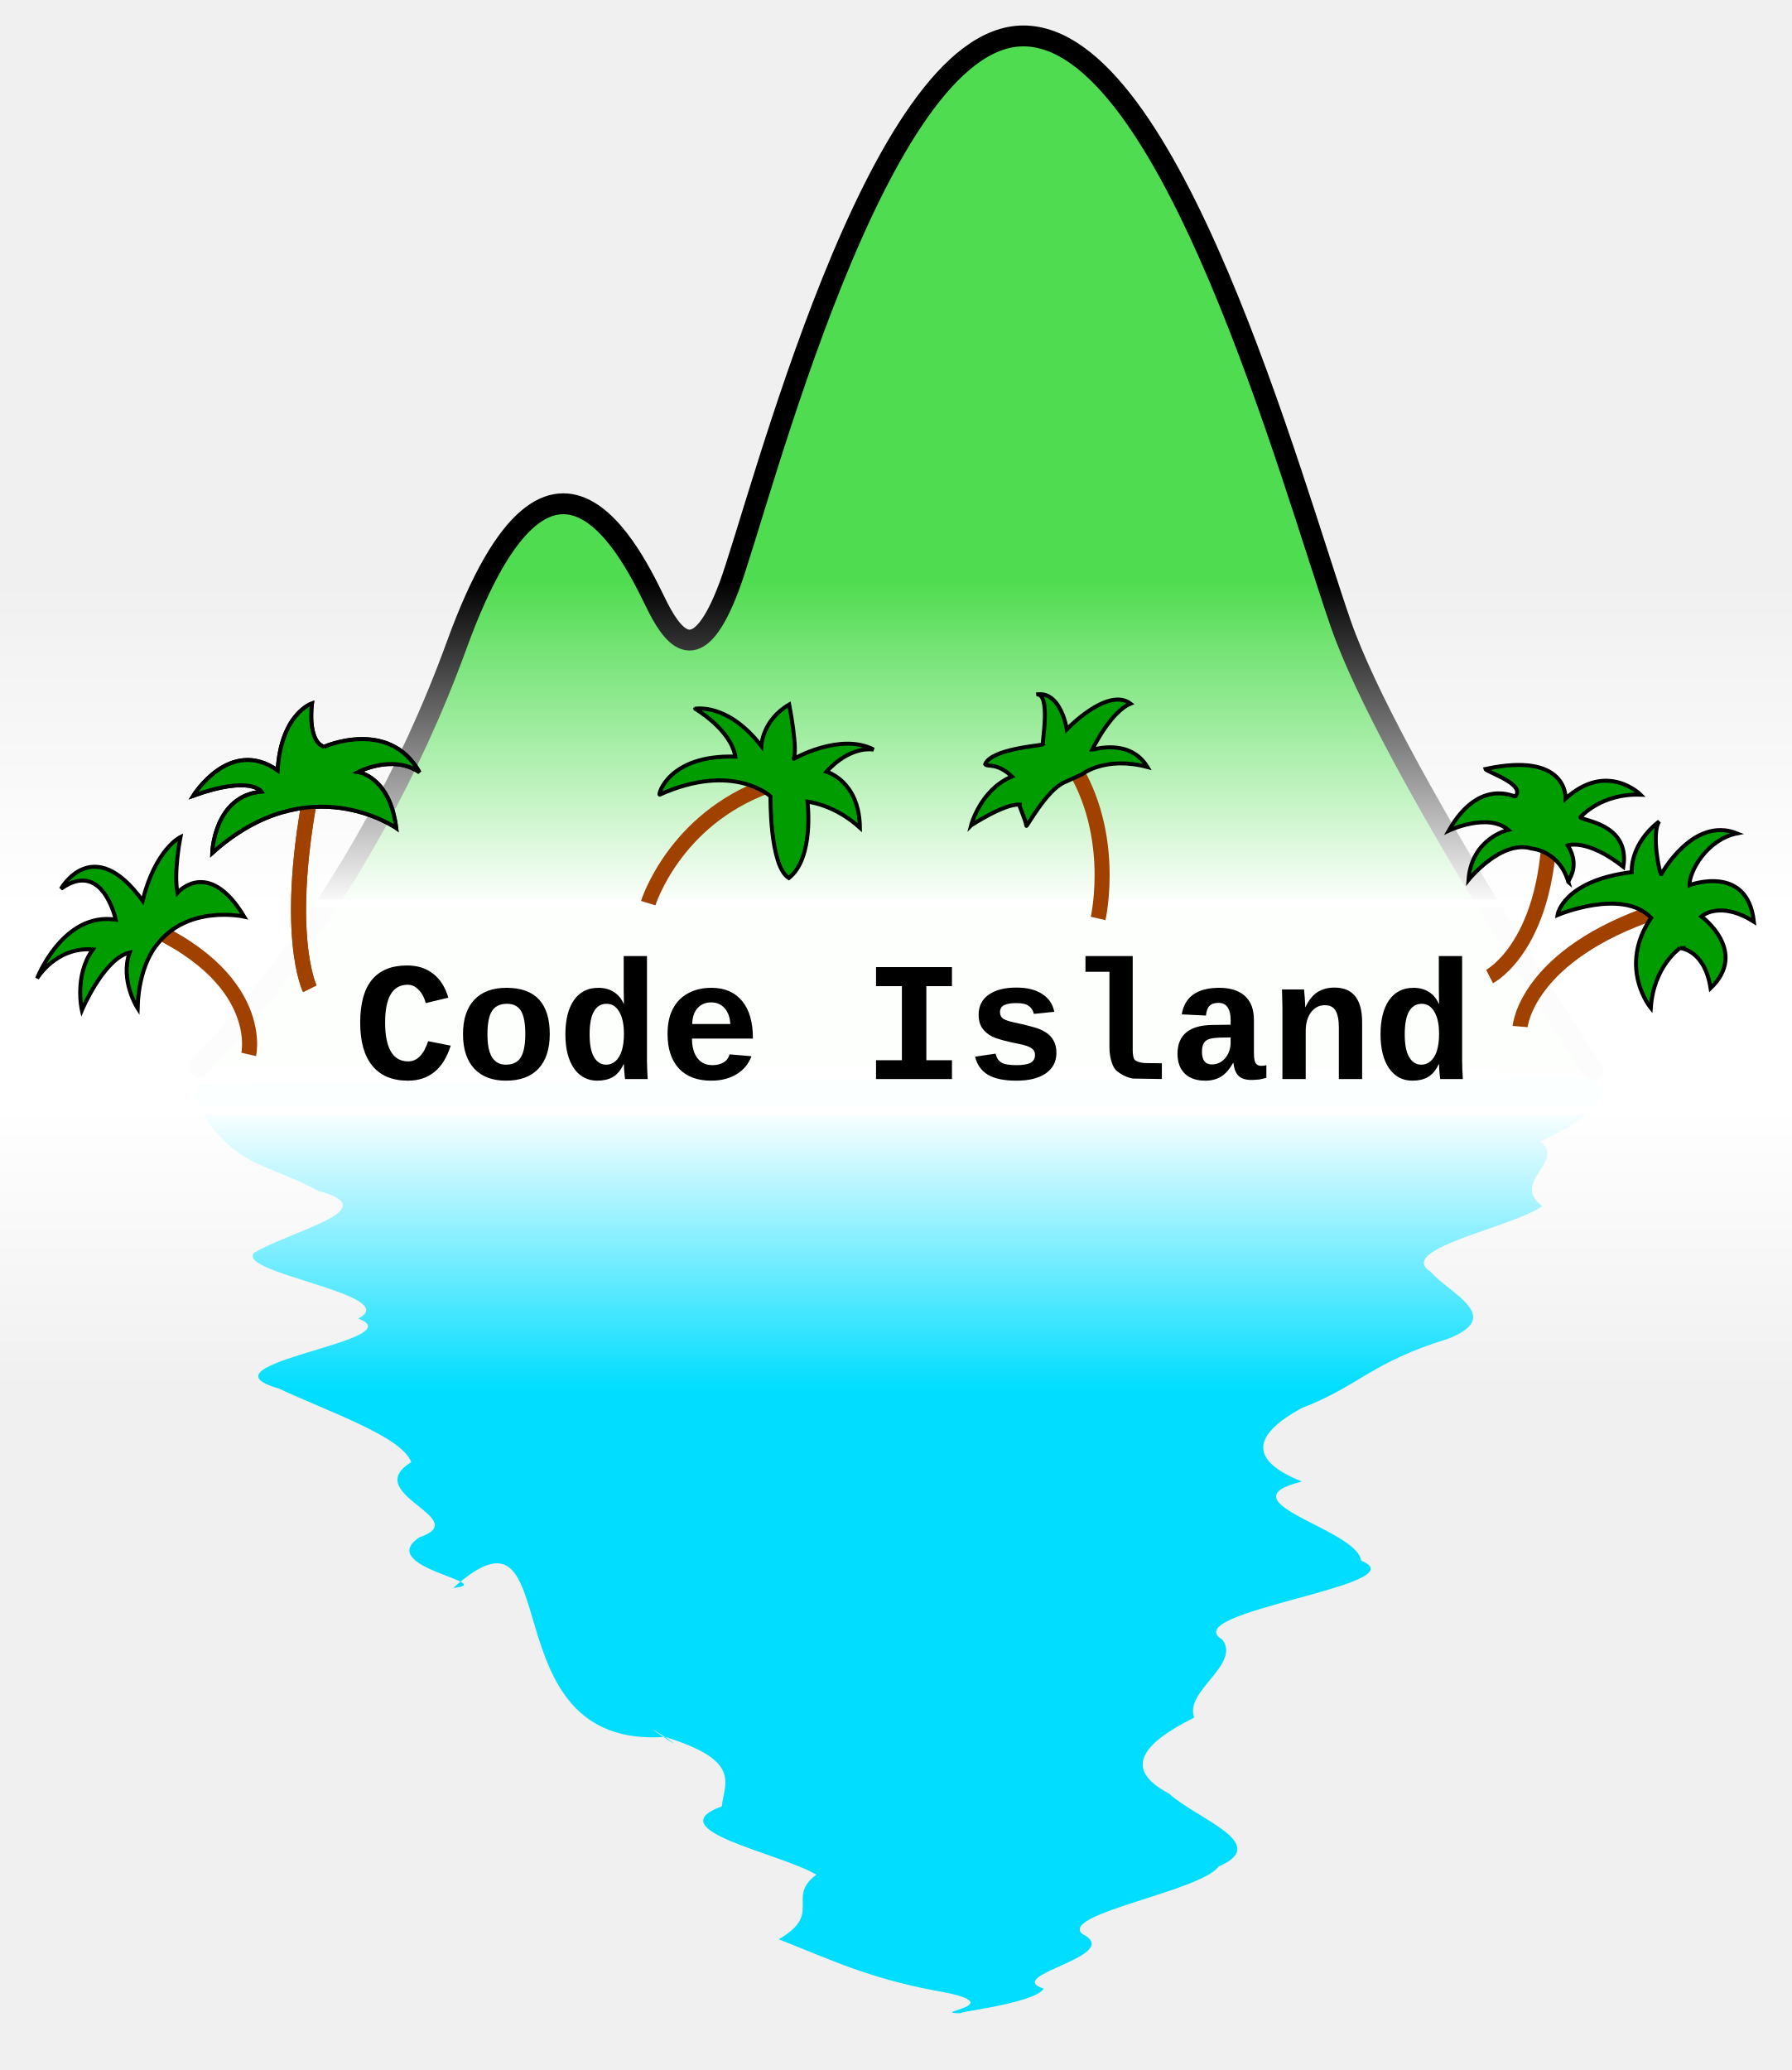
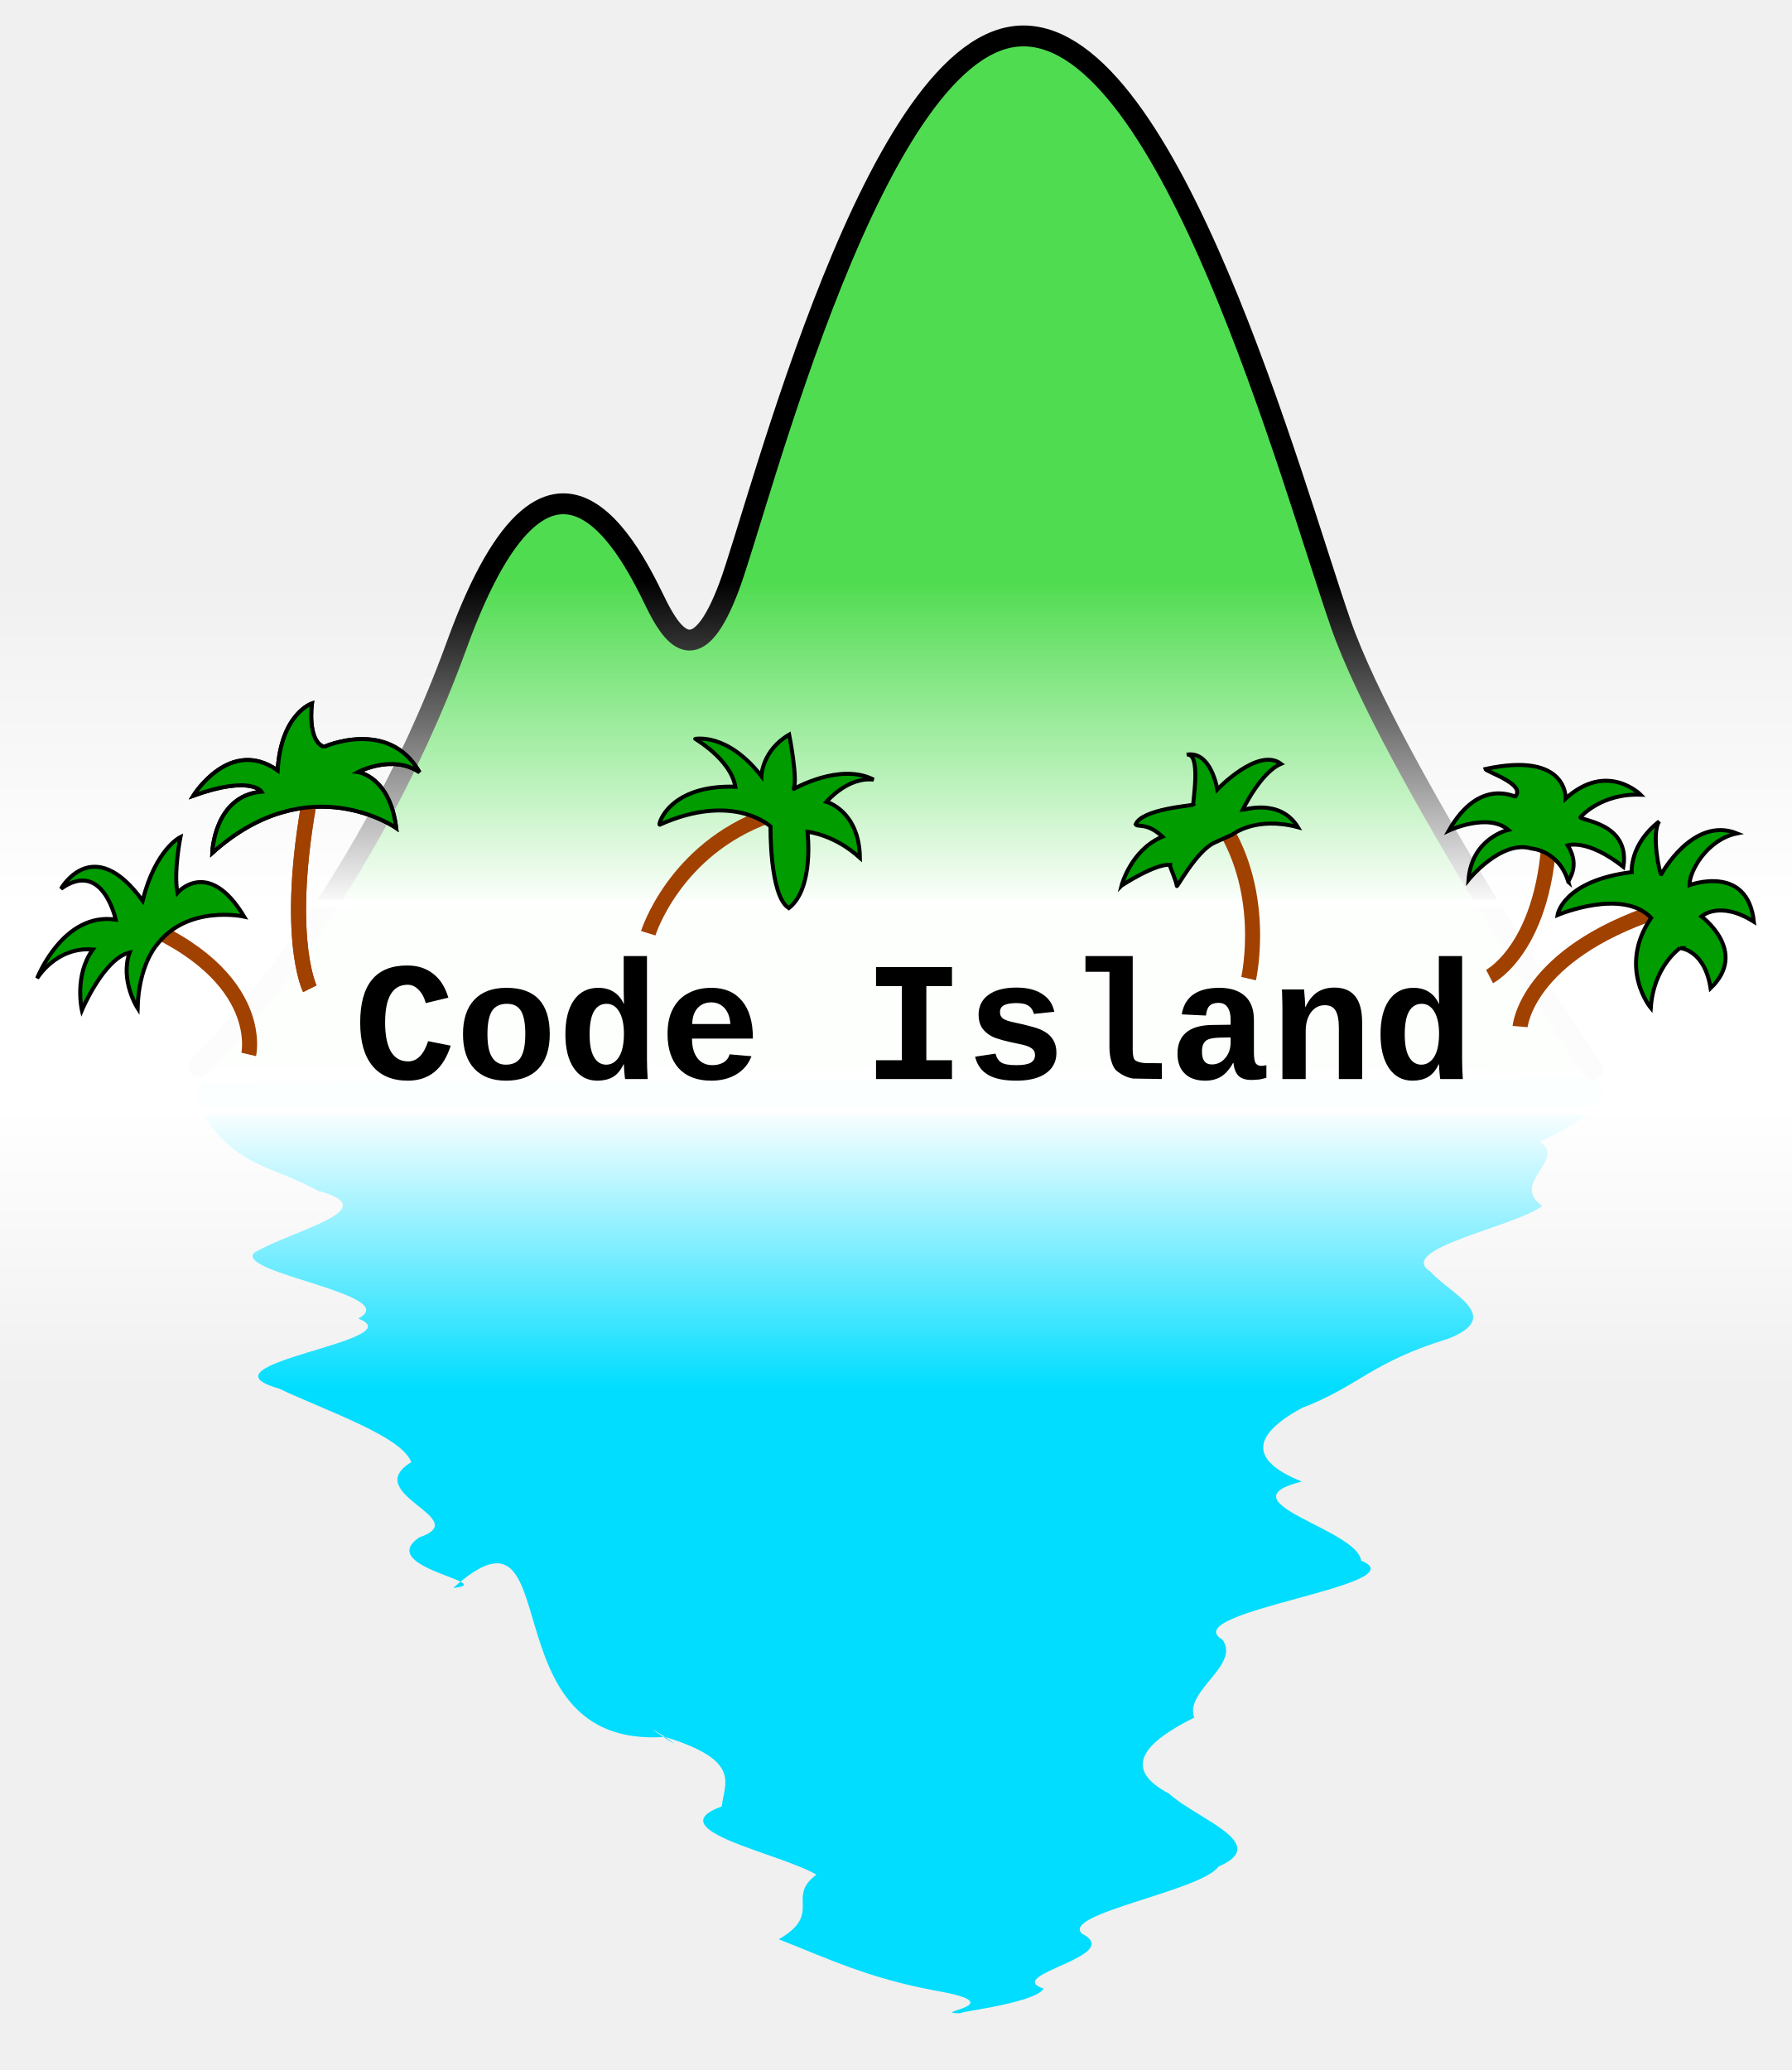
<svg xmlns="http://www.w3.org/2000/svg" xmlns:xlink="http://www.w3.org/1999/xlink" id="svg3722" version="1.1" viewBox="0 0 119.062 137.583" height="520" width="100%" style="enable-background:new">
  <defs id="defs3716">
    <linearGradient id="linearGradient4980">
      <stop style="stop-color:#ffffff;stop-opacity:1;" offset="0" id="stop4976" />
      <stop style="stop-color:#ffffff;stop-opacity:0;" offset="1" id="stop4978" />
    </linearGradient>
    <linearGradient id="linearGradient4829">
      <stop style="stop-color:#ffffff;stop-opacity:1" offset="0" id="stop4821" />
      <stop style="stop-color:#ffffff;stop-opacity:0" offset="1" id="stop4827" />
    </linearGradient>
    <linearGradient id="linearGradient4695">
      <stop id="stop4689" offset="0" style="stop-color:#ffffff;stop-opacity:1" />
      <stop style="stop-color:#ffffff;stop-opacity:0.959" offset="0.25" id="stop4691" />
      <stop id="stop4697" offset="0.405" style="stop-color:#ffffff;stop-opacity:0.19" />
      <stop id="stop4693" offset="1" style="stop-color:#ffffff;stop-opacity:0" />
    </linearGradient>
    <linearGradient id="linearGradient4683">
      <stop style="stop-color:#ffffff;stop-opacity:1" offset="0" id="stop4679" />
      <stop id="stop4685" offset="0.15" style="stop-color:#ffffff;stop-opacity:0.959" />
      <stop style="stop-color:#ffffff;stop-opacity:0" offset="1" id="stop4681" />
    </linearGradient>
    <linearGradient id="linearGradient1589">
      <stop id="stop1585" offset="0" style="stop-color:#ffffff;stop-opacity:1" />
      <stop id="stop1587" offset="1" style="stop-color:#ffffff;stop-opacity:0" />
    </linearGradient>
    <linearGradient id="linearGradient911-7">
      <stop style="stop-color:#00ddff;stop-opacity:1" offset="0" id="stop907" />
      <stop style="stop-color:#00ddff;stop-opacity:0" offset="1" id="stop909" />
    </linearGradient>
    <linearGradient id="linearGradient966">
      <stop id="stop962" offset="0" style="stop-color:#009cff;stop-opacity:1" />
      <stop id="stop964" offset="1" style="stop-color:#009cff;stop-opacity:0" />
    </linearGradient>
    <linearGradient xlink:href="#linearGradient966" id="linearGradient960" x1="105.332" y1="167.657" x2="105.051" y2="115.799" gradientUnits="userSpaceOnUse" />
    <linearGradient xlink:href="#linearGradient966" id="linearGradient986" gradientUnits="userSpaceOnUse" x1="104.963" y1="31.079" x2="105.477" y2="78.038" gradientTransform="matrix(1.366772,0,0,-1,-39.72688,196.1525)" />
    <linearGradient xlink:href="#linearGradient966" id="linearGradient1799" gradientUnits="userSpaceOnUse" gradientTransform="matrix(1.640726,0,0,-1.393421,-68.16271,217.8736)" x1="108.265" y1="31" x2="108.265" y2="77.233" />
    <linearGradient xlink:href="#linearGradient911-7" id="linearGradient913" gradientUnits="userSpaceOnUse" gradientTransform="matrix(1.503783,0,0,-1.283856,-53.55037,195.9426)" x1="106.339" y1="31.412" x2="106.339" y2="78.101" />
    <linearGradient xlink:href="#linearGradient1589" id="linearGradient1577" gradientUnits="userSpaceOnUse" x1="107.258" y1="91.838" x2="107.258" y2="107.553" gradientTransform="translate(0,-185.0388)" />
    <linearGradient xlink:href="#linearGradient1589" id="linearGradient1573" x1="106.883" y1="106.805" x2="107.07" y2="91.65" gradientUnits="userSpaceOnUse" gradientTransform="translate(6.024639,-189.1393)" />
    <linearGradient xlink:href="#linearGradient1589" id="linearGradient1695" gradientUnits="userSpaceOnUse" gradientTransform="matrix(1.048428,0,0,4.701912,-48.70342,-563.6266)" x1="106.883" y1="105.53" x2="106.883" y2="103.842" />
    <linearGradient xlink:href="#linearGradient4683" id="linearGradient1726" gradientUnits="userSpaceOnUse" gradientTransform="matrix(1.048429,0,0,4.604902,-48.70342,-425.1219)" x1="106.883" y1="106.389" x2="106.883" y2="94.898" />
    <linearGradient xlink:href="#linearGradient4695" id="linearGradient4687" gradientUnits="userSpaceOnUse" gradientTransform="matrix(1.048429,0,0,4.604902,-48.70342,-425.1219)" x1="106.883" y1="106.389" x2="106.883" y2="94.898" />
    <linearGradient xlink:href="#linearGradient4829" id="linearGradient4833" x1="62.177" y1="52.882" x2="62.177" y2="37.007" gradientUnits="userSpaceOnUse" />
    <radialGradient xlink:href="#linearGradient4829" id="radialGradient4972" cx="59.531" cy="52.282" fx="59.531" fy="52.282" r="59.531" gradientTransform="matrix(1.413333,6.4270074e-8,-3.5065601e-8,0.7711113,-22.62187,12.16888)" gradientUnits="userSpaceOnUse" />
    <radialGradient xlink:href="#linearGradient4980" id="radialGradient4984" cx="59.531" cy="84.027" fx="59.531" fy="84.027" r="51.594" gradientTransform="matrix(1.985897,1.6038333e-7,-4.2761978e-8,0.529487,-57.23649,22.21434)" gradientUnits="userSpaceOnUse" />
    <linearGradient xlink:href="#linearGradient4980" id="linearGradient5545" x1="34.018" y1="140.518" x2="178.405" y2="140.518" gradientUnits="userSpaceOnUse" gradientTransform="matrix(0.1502618,0,0,3.7093,-65.43658,-458.7228)" />
    <linearGradient xlink:href="#linearGradient4980" id="linearGradient5545-5" x1="34.018" y1="140.518" x2="178.405" y2="140.518" gradientUnits="userSpaceOnUse" gradientTransform="matrix(0.1301047,0,0,3.709299,69.12828,-458.7228)" />
  </defs>
  <g id="layer3" style="display:inline;opacity:1" transform="translate(-46.64083,-23.85)">
    <path id="path4703" d="m 60.128,95.818 c 0,0 -1.493,0.529 0.928,3.346 1.942,2.259 4.001,2.335 6.719,3.832 4.617,1.228 -1.661,2.6 -4.234,4.111 -1.337,1.352 9.978,2.814 6.901,4.381 3.882,1.458 -11.093,3.008 -5.282,4.645 3.31,1.556 8.186,3.19 8.812,4.9 -3.454,2.108 4.218,3.746 0.539,4.997 -3.006,2.02 5.383,3.028 2.25,3.366 7.813,-7.008 2.053,10.752 14.073,9.897 4.517,1.47 -2.209,-1.79 0,0 2.211,1.559 -2.639,-1.662 0,0 5.143,1.582 3.938,3.059 3.774,4.619 -4.31,1.571 3.869,3.103 6.289,4.539 -2.059,1.522 0.478,2.57 -2.501,4.295 3.516,1.387 5.913,2.552 10.336,3.4 5.688,0.964 -0.888,1.517 1.919,1.517 -1.256,0 4.742,-0.596 5.346,-1.638 -2.785,-0.91 5.471,-2.16 2.555,-3.65 -1.462,-1.322 7.919,-2.834 9.071,-4.466 3.567,-1.529 -1.462,-3.163 -3.29,-4.845 -3.139,-1.656 -1.731,-3.36 1.675,-5.055 -0.688,-1.755 3.101,-3.501 1.873,-5.179 -3.225,-1.863 13.232,-3.641 9.212,-5.253 -0.231,-2.095 -9.342,-3.907 -3.934,-5.257 -3.514,-1.403 -3.331,-3.075 7.5e-4,-4.888 3.819,-1.464 4.571,-3.019 9.717,-4.601 3.783,-1.482 0.122,-2.986 -1.163,-4.457 -2.4,-1.508 5.568,-2.982 7.418,-4.363 -2.173,-1.583 1.66,-3.043 -0.15,-4.291 5.651,-2.559 4.381,-4.224 2.75,-4.224" style="display:inline;opacity:1;fill:#00ddff;fill-opacity:1;stroke:none;stroke-width:1.34;stroke-linecap:round;stroke-linejoin:miter;stroke-miterlimit:4;stroke-dasharray:none;stroke-dashoffset:0;stroke-opacity:1" />
    <path id="path4705" d="m 59.87,94.758 c 0,0 10.716,-10.387 17.122,-28.033 6.608,-18.205 12.221,-4.741 13.398,-2.465 1.177,2.276 2.716,3.888 4.707,-1.422 1.992,-5.31 9.777,-36.6 19.553,-36.6 9.777,0 17.833,29.678 21.092,39.065 3.259,9.387 16.732,29.648 16.732,29.648" style="display:inline;opacity:1;fill:#50dc50;fill-opacity:1;stroke:#000000;stroke-width:1.387;stroke-linecap:round;stroke-linejoin:miter;stroke-miterlimit:4;stroke-dasharray:none;stroke-dashoffset:0;stroke-opacity:1;enable-background:new" />
  </g>
  <g id="layer2" style="display:inline">
    <rect style="fill:url(#linearGradient5545);fill-opacity:1;stroke-width:0.747;stroke-linecap:round;stroke-miterlimit:4;stroke-dasharray:none;stroke-dashoffset:0" id="rect5537" width="21.696" height="415" x="-60.325" y="-145" transform="rotate(-90)" />
    <rect style="fill:#ffffff;fill-opacity:0.988;stroke-width:2.169;stroke-linecap:round;stroke-miterlimit:4;stroke-dasharray:none;stroke-dashoffset:0" id="rect5640" width="415" height="14.288" x="-145" y="59.796" />
  </g>
  <g id="layer4" style="display:inline">
    <rect style="display:inline;fill:url(#linearGradient5545-5);fill-opacity:1;stroke-width:0.695;stroke-linecap:round;stroke-miterlimit:4;stroke-dasharray:none;stroke-dashoffset:0;enable-background:new" id="rect5537-9" width="18.785" height="415" x="73.554" y="-145" transform="matrix(0,1,1,0,0,0)" />
  </g>
  <g id="layer5" style="display:inline;opacity:1" transform="translate(-46.64083,-23.85)">
    <g id="g4657" transform="translate(0.5291648)">
      <path id="path4653" d="m 62.64,93.932 c 0,0 1.323,-5.689 -8.599,-9.26" style="display:inline;fill:none;stroke:#a14100;stroke-width:1;stroke-linecap:butt;stroke-linejoin:miter;stroke-miterlimit:4;stroke-dasharray:none;stroke-opacity:1;enable-background:new" />
-       <path id="path4657" d="m 89.191,83.878 c 0,0 1.72,-5.556 7.938,-7.805" style="display:inline;fill:none;stroke:#a14100;stroke-width:1;stroke-linecap:butt;stroke-linejoin:miter;stroke-miterlimit:4;stroke-dasharray:none;stroke-opacity:1;enable-background:new" />
+       <path id="path4657" d="m 89.191,85.878 c 0,0 1.72,-5.556 7.938,-7.805" style="display:inline;fill:none;stroke:#a14100;stroke-width:1;stroke-linecap:butt;stroke-linejoin:miter;stroke-miterlimit:4;stroke-dasharray:none;stroke-opacity:1;enable-background:new" />
      <path id="path4661" d="m 145.104,88.755 c 0,0 4.14,-2.118 4.007,-11.114" style="display:inline;fill:none;stroke:#a14100;stroke-width:1;stroke-linecap:butt;stroke-linejoin:miter;stroke-miterlimit:4;stroke-dasharray:none;stroke-opacity:1;enable-background:new" />
      <path id="path4663" d="m 147.135,92.08 c 0,0 0.397,-4.763 9.128,-7.673" style="display:inline;fill:none;stroke:#a14100;stroke-width:1;stroke-linecap:butt;stroke-linejoin:miter;stroke-miterlimit:4;stroke-dasharray:none;stroke-opacity:1;enable-background:new" />
-       <path id="path4659" d="m 119.09,84.895 c 0,0 1.389,-6.052 -2.183,-10.914" style="display:inline;fill:none;stroke:#a14100;stroke-width:1;stroke-linecap:butt;stroke-linejoin:miter;stroke-miterlimit:4;stroke-dasharray:none;stroke-opacity:1;enable-background:new" />
+       <path id="path4659" d="m 129.09,88.895 c 0,0 1.389,-6.052 -2.183,-10.914" style="display:inline;fill:none;stroke:#a14100;stroke-width:1;stroke-linecap:butt;stroke-linejoin:miter;stroke-miterlimit:4;stroke-dasharray:none;stroke-opacity:1;enable-background:new" />
      <path id="path4675" d="m 56.448,86.76 c 0,0 -1.124,1.323 -1.191,4.101 0,0 -1.191,-1.852 -0.529,-3.704 -1.72,0.397 -3.175,3.836 -3.175,3.836 0,0 -0.529,-2.315 0.728,-4.035 -2.447,-0.198 -3.704,1.918 -3.704,1.918 0,0 1.72,-4.432 5.226,-3.903 0,0 -0.86,-4.035 -3.638,-2.051 0,0 2.117,-3.77 5.424,0.794 0.86,-3.44 2.514,-4.233 2.514,-4.233 0,0 -0.463,2.315 -0.198,3.704 0,0 2.051,-2.381 4.432,1.587 0,0 -3.836,-0.86 -5.887,1.984" style="display:inline;opacity:1;fill:#009c00;fill-opacity:1;stroke:#000000;stroke-width:0.265px;stroke-linecap:butt;stroke-linejoin:miter;stroke-opacity:1" />
      <g transform="translate(2.870569,2.116667)" id="g1555">
        <path transform="translate(2.7083334e-7,1.1458333e-6)" style="display:inline;fill:none;stroke:#a14100;stroke-width:1;stroke-linecap:butt;stroke-linejoin:miter;stroke-miterlimit:4;stroke-dasharray:none;stroke-opacity:1" d="m 63.831,87.45 c 0,0 -1.852,-3.704 0.265,-14.023" id="path4655" />
        <path style="display:inline;opacity:1;vector-effect:none;fill:#009c00;fill-opacity:1;stroke:#000000;stroke-width:0.265px;stroke-linecap:butt;stroke-linejoin:miter;stroke-miterlimit:4;stroke-dasharray:none;stroke-dashoffset:0;stroke-opacity:1" d="M 64.77,71.375 C 63.629,70.96 63.972,68.488 63.972,68.488 c 0,0 -2.053,0.677 -2.278,4.454 -3.183,-2.251 -5.603,1.675 -5.603,1.675 3.845,-1.377 4.531,-0.265 4.531,-0.265 -3.168,0.284 -3.275,4.073 -3.275,4.073 6.411,-5.763 12.225,-1.658 12.225,-1.658 -0.425,-3.437 -2.54,-3.717 -2.54,-3.717 0,0 2.286,-1.214 4.086,0.01 -2.038,-3.621 -6.349,-1.686 -6.349,-1.686 z" id="path900" />
      </g>
-       <path id="path930" d="m 99.774,77.131 c 0.14,0.023 1.801,0.21 3.485,1.731 -0.047,-3.134 -2.222,-3.718 -2.222,-3.718 0,0 1.403,-1.684 3.134,-1.473 -2.245,-1.169 -5.379,0.655 -5.332,0.631 0.327,-0.538 -0.281,-3.625 -0.281,-3.625 -1.801,1.052 -1.847,2.76 -1.847,2.76 -2.292,-2.947 -4.42,-2.456 -4.397,-2.479 -0.094,-0.047 2.362,1.333 2.666,3.181 -4.42,-0.14 -5.145,2.526 -5.028,2.526 4.911,-2.198 7.367,0.117 7.367,0.117 0,0 -0.07,4.63 1.216,5.426 1.707,-1.333 1.239,-5.075 1.239,-5.075 z" style="opacity:1;vector-effect:none;fill:#009c00;fill-opacity:1;stroke:#000000;stroke-width:0.265px;stroke-linecap:butt;stroke-linejoin:miter;stroke-miterlimit:4;stroke-dasharray:none;stroke-dashoffset:0;stroke-opacity:1" />
-       <path id="path942" d="m 110.649,78.71 c 0,0 2.198,-1.45 3.204,-1.38 -0.023,0.07 0.421,1.029 0.468,1.403 -0.023,0.187 1.31,-2.339 2.502,-2.876 l 1.193,-0.538 c 0,0 1.52,-1.239 4.35,-0.491 -1.193,-1.941 -3.578,-1.146 -3.672,-1.146 0,0 1.193,-2.502 2.549,-3.064 -1.52,-1.146 -4.233,1.707 -4.233,1.707 0,0 -0.398,-2.596 -2.035,-2.315 1.006,-0.164 0.374,3.274 0.444,3.321 -0.093,0.07 -3.414,0.281 -3.835,1.31 0.117,0.21 0.772,-0.14 1.777,0.819 -2.105,0.889 -2.713,3.251 -2.713,3.251 z" style="opacity:1;vector-effect:none;fill:#009c00;fill-opacity:1;stroke:#000000;stroke-width:0.265px;stroke-linecap:butt;stroke-linejoin:miter;stroke-miterlimit:4;stroke-dasharray:none;stroke-dashoffset:0;stroke-opacity:1" />
+       <path id="path930" d="m 99.774,79.131 c 0.14,0.023 1.801,0.21 3.485,1.731 -0.047,-3.134 -2.222,-3.718 -2.222,-3.718 0,0 1.403,-1.684 3.134,-1.473 -2.245,-1.169 -5.379,0.655 -5.332,0.631 0.327,-0.538 -0.281,-3.625 -0.281,-3.625 -1.801,1.052 -1.847,2.76 -1.847,2.76 -2.292,-2.947 -4.42,-2.456 -4.397,-2.479 -0.094,-0.047 2.362,1.333 2.666,3.181 -4.42,-0.14 -5.145,2.526 -5.028,2.526 4.911,-2.198 7.367,0.117 7.367,0.117 0,0 -0.07,4.63 1.216,5.426 1.707,-1.333 1.239,-5.075 1.239,-5.075 z" style="opacity:1;vector-effect:none;fill:#009c00;fill-opacity:1;stroke:#000000;stroke-width:0.265px;stroke-linecap:butt;stroke-linejoin:miter;stroke-miterlimit:4;stroke-dasharray:none;stroke-dashoffset:0;stroke-opacity:1" />
+       <path id="path942" d="m 120.649,82.71 c 0,0 2.198,-1.45 3.204,-1.38 -0.023,0.07 0.421,1.029 0.468,1.403 -0.023,0.187 1.31,-2.339 2.502,-2.876 l 1.193,-0.538 c 0,0 1.52,-1.239 4.35,-0.491 -1.193,-1.941 -3.578,-1.146 -3.672,-1.146 0,0 1.193,-2.502 2.549,-3.064 -1.52,-1.146 -4.233,1.707 -4.233,1.707 0,0 -0.398,-2.596 -2.035,-2.315 1.006,-0.164 0.374,3.274 0.444,3.321 -0.093,0.07 -3.414,0.281 -3.835,1.31 0.117,0.21 0.772,-0.14 1.777,0.819 -2.105,0.889 -2.713,3.251 -2.713,3.251 z" style="opacity:1;vector-effect:none;fill:#009c00;fill-opacity:1;stroke:#000000;stroke-width:0.265px;stroke-linecap:butt;stroke-linejoin:miter;stroke-miterlimit:4;stroke-dasharray:none;stroke-dashoffset:0;stroke-opacity:1" />
      <path id="path954" d="m 157.76,86.866 c 0,0 -1.754,1.193 -1.941,3.976 0,0 -2.222,-2.689 0.023,-5.987 -1.918,-2.011 -6.221,-0.187 -6.221,-0.187 0,0 0.327,-2.268 4.934,-2.853 0,0 -0.164,-1.824 1.824,-3.368 -0.538,0.748 0.023,3.555 0.14,3.508 0,0 2.105,-3.882 5.028,-2.713 -1.988,0.398 -3.176,2.521 -3.157,3.438 0,0 3.855,-1.447 4.28,2.432 -2.292,-1.45 -3.485,-0.351 -3.485,-0.351 0,0 3.157,2.315 0.608,4.771 -0.374,-2.456 -1.894,-2.666 -2.035,-2.666 z" style="opacity:1;vector-effect:none;fill:#009c00;fill-opacity:1;stroke:#000000;stroke-width:0.265px;stroke-linecap:butt;stroke-linejoin:miter;stroke-miterlimit:4;stroke-dasharray:none;stroke-dashoffset:0;stroke-opacity:1" />
      <path id="path960" d="m 151.142,78.166 c 0,0 1.333,-1.59 3.999,-1.497 0,0 -2.222,-2.245 -4.981,0.257 0,0 0.164,-3.157 -5.332,-1.964 0.047,0.187 2.713,1.006 1.988,1.824 -0.023,0.07 -2.385,-1.31 -4.42,2.268 0,0 2.596,-1.216 3.952,-0.047 0,0 -2.432,0.538 -2.643,3.321 0,0 2.175,-2.689 4.186,-2.081 0,0 1.847,0.117 2.456,2.245 -0.117,-0.094 0.865,-0.982 -0.047,-2.456 0,0 1.286,-0.468 3.695,1.427 0.468,-2.923 -2.853,-3.064 -2.853,-3.297 z" style="opacity:1;vector-effect:none;fill:#009c00;fill-opacity:1;stroke:#000000;stroke-width:0.265px;stroke-linecap:butt;stroke-linejoin:miter;stroke-miterlimit:4;stroke-dasharray:none;stroke-dashoffset:0;stroke-opacity:1" />
      <g transform="translate(2.870569,2.116667)" id="g1561">
        <path id="path1557" d="m 63.831,87.45 c 0,0 -1.852,-3.704 0.265,-14.023" style="display:inline;fill:none;stroke:#a14100;stroke-width:1;stroke-linecap:butt;stroke-linejoin:miter;stroke-miterlimit:4;stroke-dasharray:none;stroke-opacity:1" transform="translate(2.7083334e-7,1.1458333e-6)" />
        <path id="path1559" d="M 64.77,71.375 C 63.629,70.96 63.972,68.488 63.972,68.488 c 0,0 -2.053,0.677 -2.278,4.454 -3.183,-2.251 -5.603,1.675 -5.603,1.675 3.845,-1.377 4.531,-0.265 4.531,-0.265 -3.168,0.284 -3.275,4.073 -3.275,4.073 6.411,-5.763 12.225,-1.658 12.225,-1.658 -0.425,-3.437 -2.54,-3.717 -2.54,-3.717 0,0 2.286,-1.214 4.086,0.01 -2.038,-3.621 -6.349,-1.686 -6.349,-1.686 z" style="display:inline;opacity:1;vector-effect:none;fill:#009c00;fill-opacity:1;stroke:#000000;stroke-width:0.265px;stroke-linecap:butt;stroke-linejoin:miter;stroke-miterlimit:4;stroke-dasharray:none;stroke-dashoffset:0;stroke-opacity:1" />
      </g>
    </g>
  </g>
  <g id="layer9" transform="translate(0,6.65)" style="display:none">
    <text xml:space="preserve" style="font-style:normal;font-weight:normal;font-size:4.233px;line-height:1.25;font-family:sans-serif;letter-spacing:0px;word-spacing:0px;display:inline;vector-effect:none;fill:#0099ff;fill-opacity:1;stroke:none;stroke-width:0.587;stroke-linecap:butt;stroke-linejoin:miter;stroke-miterlimit:4;stroke-dasharray:none;stroke-dashoffset:0;stroke-opacity:1" x="58.409" y="120.647" id="text889">
      <tspan id="tspan887" x="58.409" y="120.647" style="font-style:normal;font-variant:normal;font-weight:bold;font-stretch:normal;font-size:4.233px;font-family:'Courier New', monospace;-inkscape-font-specification:'DejaVu Sans Mono Bold';vector-effect:none;fill:#0099ff;fill-opacity:1;stroke:none;stroke-width:0.587;stroke-linecap:butt;stroke-linejoin:miter;stroke-miterlimit:4;stroke-dasharray:none;stroke-dashoffset:0;stroke-opacity:1">nix</tspan>
    </text>
    <text id="text893" y="110.37" x="52.594" style="font-style:normal;font-weight:normal;font-size:4.233px;line-height:1.25;font-family:sans-serif;letter-spacing:0px;word-spacing:0px;display:inline;vector-effect:none;fill:#0099ff;fill-opacity:1;stroke:none;stroke-width:0.587;stroke-linecap:butt;stroke-linejoin:miter;stroke-miterlimit:4;stroke-dasharray:none;stroke-dashoffset:0;stroke-opacity:1" xml:space="preserve">
      <tspan style="font-style:normal;font-variant:normal;font-weight:bold;font-stretch:normal;font-size:4.233px;font-family:'Courier New', monospace;-inkscape-font-specification:'DejaVu Sans Mono Bold';vector-effect:none;fill:#0099ff;fill-opacity:1;stroke:none;stroke-width:0.587;stroke-linecap:butt;stroke-linejoin:miter;stroke-miterlimit:4;stroke-dasharray:none;stroke-dashoffset:0;stroke-opacity:1" y="110.37" x="52.594" id="tspan891">haskell</tspan>
    </text>
    <text xml:space="preserve" style="font-style:normal;font-weight:normal;font-size:4.233px;line-height:1.25;font-family:sans-serif;letter-spacing:0px;word-spacing:0px;display:inline;vector-effect:none;fill:#0099ff;fill-opacity:1;stroke:none;stroke-width:0.587;stroke-linecap:butt;stroke-linejoin:miter;stroke-miterlimit:4;stroke-dasharray:none;stroke-dashoffset:0;stroke-opacity:1" x="58.646" y="75.419" id="text897">
      <tspan id="tspan895" x="58.646" y="75.419" style="font-style:normal;font-variant:normal;font-weight:bold;font-stretch:normal;font-size:4.233px;font-family:'Courier New', monospace;-inkscape-font-specification:'DejaVu Sans Mono Bold';vector-effect:none;fill:#0099ff;fill-opacity:1;stroke:none;stroke-width:0.587;stroke-linecap:butt;stroke-linejoin:miter;stroke-miterlimit:4;stroke-dasharray:none;stroke-dashoffset:0;stroke-opacity:1">blockchain</tspan>
    </text>
    <text id="text905" y="76.84" x="43.033" style="font-style:normal;font-weight:normal;font-size:4.233px;line-height:1.25;font-family:sans-serif;letter-spacing:0px;word-spacing:0px;display:inline;vector-effect:none;fill:#0099ff;fill-opacity:1;stroke:none;stroke-width:0.587;stroke-linecap:butt;stroke-linejoin:miter;stroke-miterlimit:4;stroke-dasharray:none;stroke-dashoffset:0;stroke-opacity:1" xml:space="preserve">
      <tspan style="font-style:normal;font-variant:normal;font-weight:bold;font-stretch:normal;font-size:4.233px;font-family:'Courier New', monospace;-inkscape-font-specification:'DejaVu Sans Mono Bold';vector-effect:none;fill:#0099ff;fill-opacity:1;stroke:none;stroke-width:0.587;stroke-linecap:butt;stroke-linejoin:miter;stroke-miterlimit:4;stroke-dasharray:none;stroke-dashoffset:0;stroke-opacity:1" y="76.84" x="43.033" id="tspan903">dao</tspan>
    </text>
  </g>
  <a href="/about.html" id="a76" transform="translate(-1.223941,9.45)" style="display:none">
    <g id="layer10">
      <g id="g4555" transform="matrix(0.1291831,0,0,0.1291831,86.02497,67.0031)">
        <path id="path4520" d="m 22.112,151.146 c 0,0 20.494,17.258 42.067,21.573 21.573,4.315 41.528,2.697 50.157,-0.539 8.629,-3.236 13.213,-5.933 13.213,-5.933 0,0 -61.752,3.775 -105.437,-15.101 z" style="opacity:1;vector-effect:none;fill:#987033;fill-opacity:1;stroke:#000000;stroke-width:0.999;stroke-linecap:butt;stroke-linejoin:miter;stroke-miterlimit:4;stroke-dasharray:none;stroke-dashoffset:0;stroke-opacity:1" />
        <path id="path4526" d="M 22.112,151.146 60.943,27.103 c 0,0 -18.606,98.426 -0.539,118.65 -29.932,-3.506 -38.292,5.393 -38.292,5.393 z" style="fill:#ffffff;fill-opacity:1;stroke:#000000;stroke-width:1px;stroke-linecap:butt;stroke-linejoin:miter;stroke-opacity:1" />
        <path id="path4528" d="M 60.404,145.753 115.954,150.877 60.943,27.103 Z" style="fill:#ffffff;fill-opacity:1;stroke:#000000;stroke-width:1px;stroke-linecap:butt;stroke-linejoin:miter;stroke-opacity:1" />
        <path id="path4547" d="m 127.549,166.247 0.809,-7.281 c -29.123,-9.708 -106.246,-7.82 -106.246,-7.82 0,0 40.584,19.281 105.437,15.101 z" style="fill:#f6b657;fill-opacity:1;stroke:#000000;stroke-width:1px;stroke-linecap:butt;stroke-linejoin:miter;stroke-opacity:1" />
        <path id="path4524" d="M 60.943,158.494 V 27.103" style="fill:none;stroke:#000000;stroke-width:1px;stroke-linecap:butt;stroke-linejoin:miter;stroke-opacity:1" />
      </g>
    </g>
  </a>
  <g id="layer7" style="display:none" transform="translate(-46.64083,-23.85)">
    <text id="text3819" y="99.182" x="57.258" style="font-style:normal;font-weight:normal;font-size:6.509px;line-height:1.25;font-family:sans-serif;letter-spacing:0px;word-spacing:0px;vector-effect:none;fill:#000000;fill-opacity:1;stroke:none;stroke-width:0.7;stroke-linecap:butt;stroke-linejoin:miter;stroke-miterlimit:4;stroke-dasharray:none;stroke-dashoffset:0;stroke-opacity:1" xml:space="preserve">
      <tspan style="font-style:normal;font-variant:normal;font-weight:bold;font-stretch:normal;font-size:6.509px;font-family:'Courier New', monospace;-inkscape-font-specification:'DejaVu Sans Mono Bold';vector-effect:none;fill:#000000;fill-opacity:1;stroke:none;stroke-width:0.7;stroke-linecap:butt;stroke-linejoin:miter;stroke-miterlimit:4;stroke-dasharray:none;stroke-dashoffset:0;stroke-opacity:1" y="99.182" x="57.258" id="tspan3817">Maps</tspan>
    </text>
    <text xml:space="preserve" style="font-style:normal;font-weight:normal;font-size:6.509px;line-height:1.25;font-family:sans-serif;letter-spacing:0px;word-spacing:0px;vector-effect:none;fill:#000000;fill-opacity:1;stroke:none;stroke-width:0.7;stroke-linecap:butt;stroke-linejoin:miter;stroke-miterlimit:4;stroke-dasharray:none;stroke-dashoffset:0;stroke-opacity:1" x="76.904" y="99.813" id="text3823">
      <tspan id="tspan3821" x="76.904" y="99.813" style="font-style:normal;font-variant:normal;font-weight:bold;font-stretch:normal;font-size:6.509px;font-family:'Courier New', monospace;-inkscape-font-specification:'DejaVu Sans Mono Bold';vector-effect:none;fill:#000000;fill-opacity:1;stroke:none;stroke-width:0.7;stroke-linecap:butt;stroke-linejoin:miter;stroke-miterlimit:4;stroke-dasharray:none;stroke-dashoffset:0;stroke-opacity:1">Latest</tspan>
    </text>
    <text id="text3827" y="99.913" x="105.618" style="font-style:normal;font-weight:normal;font-size:6.509px;line-height:1.25;font-family:sans-serif;letter-spacing:0px;word-spacing:0px;vector-effect:none;fill:#000000;fill-opacity:1;stroke:none;stroke-width:0.7;stroke-linecap:butt;stroke-linejoin:miter;stroke-miterlimit:4;stroke-dasharray:none;stroke-dashoffset:0;stroke-opacity:1" xml:space="preserve">
      <tspan style="font-style:normal;font-variant:normal;font-weight:bold;font-stretch:normal;font-size:6.509px;font-family:'Courier New', monospace;-inkscape-font-specification:'DejaVu Sans Mono Bold';vector-effect:none;fill:#000000;fill-opacity:1;stroke:none;stroke-width:0.7;stroke-linecap:butt;stroke-linejoin:miter;stroke-miterlimit:4;stroke-dasharray:none;stroke-dashoffset:0;stroke-opacity:1" y="99.913" x="105.618" id="tspan3825">Search</tspan>
    </text>
    <text xml:space="preserve" style="font-style:normal;font-weight:normal;font-size:6.509px;line-height:1.25;font-family:sans-serif;letter-spacing:0px;word-spacing:0px;vector-effect:none;fill:#000000;fill-opacity:1;stroke:none;stroke-width:0.7;stroke-linecap:butt;stroke-linejoin:miter;stroke-miterlimit:4;stroke-dasharray:none;stroke-dashoffset:0;stroke-opacity:1" x="133.109" y="99.913" id="text3831">
      <tspan id="tspan3829" x="133.109" y="99.913" style="font-style:normal;font-variant:normal;font-weight:bold;font-stretch:normal;font-size:6.509px;font-family:'Courier New', monospace;-inkscape-font-specification:'DejaVu Sans Mono Bold';vector-effect:none;fill:#000000;fill-opacity:1;stroke:none;stroke-width:0.7;stroke-linecap:butt;stroke-linejoin:miter;stroke-miterlimit:4;stroke-dasharray:none;stroke-dashoffset:0;stroke-opacity:1">About</tspan>
    </text>
  </g>
  <g id="layer6" style="display:inline" transform="translate(-46.64083,-23.85)">
    <a href="/recent.html" id="a90" transform="translate(2.715225,3.704167)">
      <text xml:space="preserve" style="font-style:normal;font-weight:normal;font-size:11.283px;line-height:1.25;font-family:sans-serif;letter-spacing:0px;word-spacing:0px;display:inline;opacity:1;fill:#000000;fill-opacity:1;stroke:none;stroke-width:0.7;stroke-miterlimit:4;stroke-dasharray:none" x="67.427" y="91.861" id="titleText">
        <tspan id="tspan3813" x="67.427" y="91.861" style="font-style:normal;font-variant:normal;font-weight:bold;font-stretch:normal;font-size:11.283px;font-family:'Courier New', monospace;-inkscape-font-specification:'DejaVu Sans Mono Bold';fill:#000000;fill-opacity:1;stroke-width:0.7;stroke-miterlimit:4;stroke-dasharray:none">Code<tspan style="word-spacing:-2.675px" id="tspan892"> </tspan>Island</tspan>
      </text>
    </a>
  </g>
</svg>
